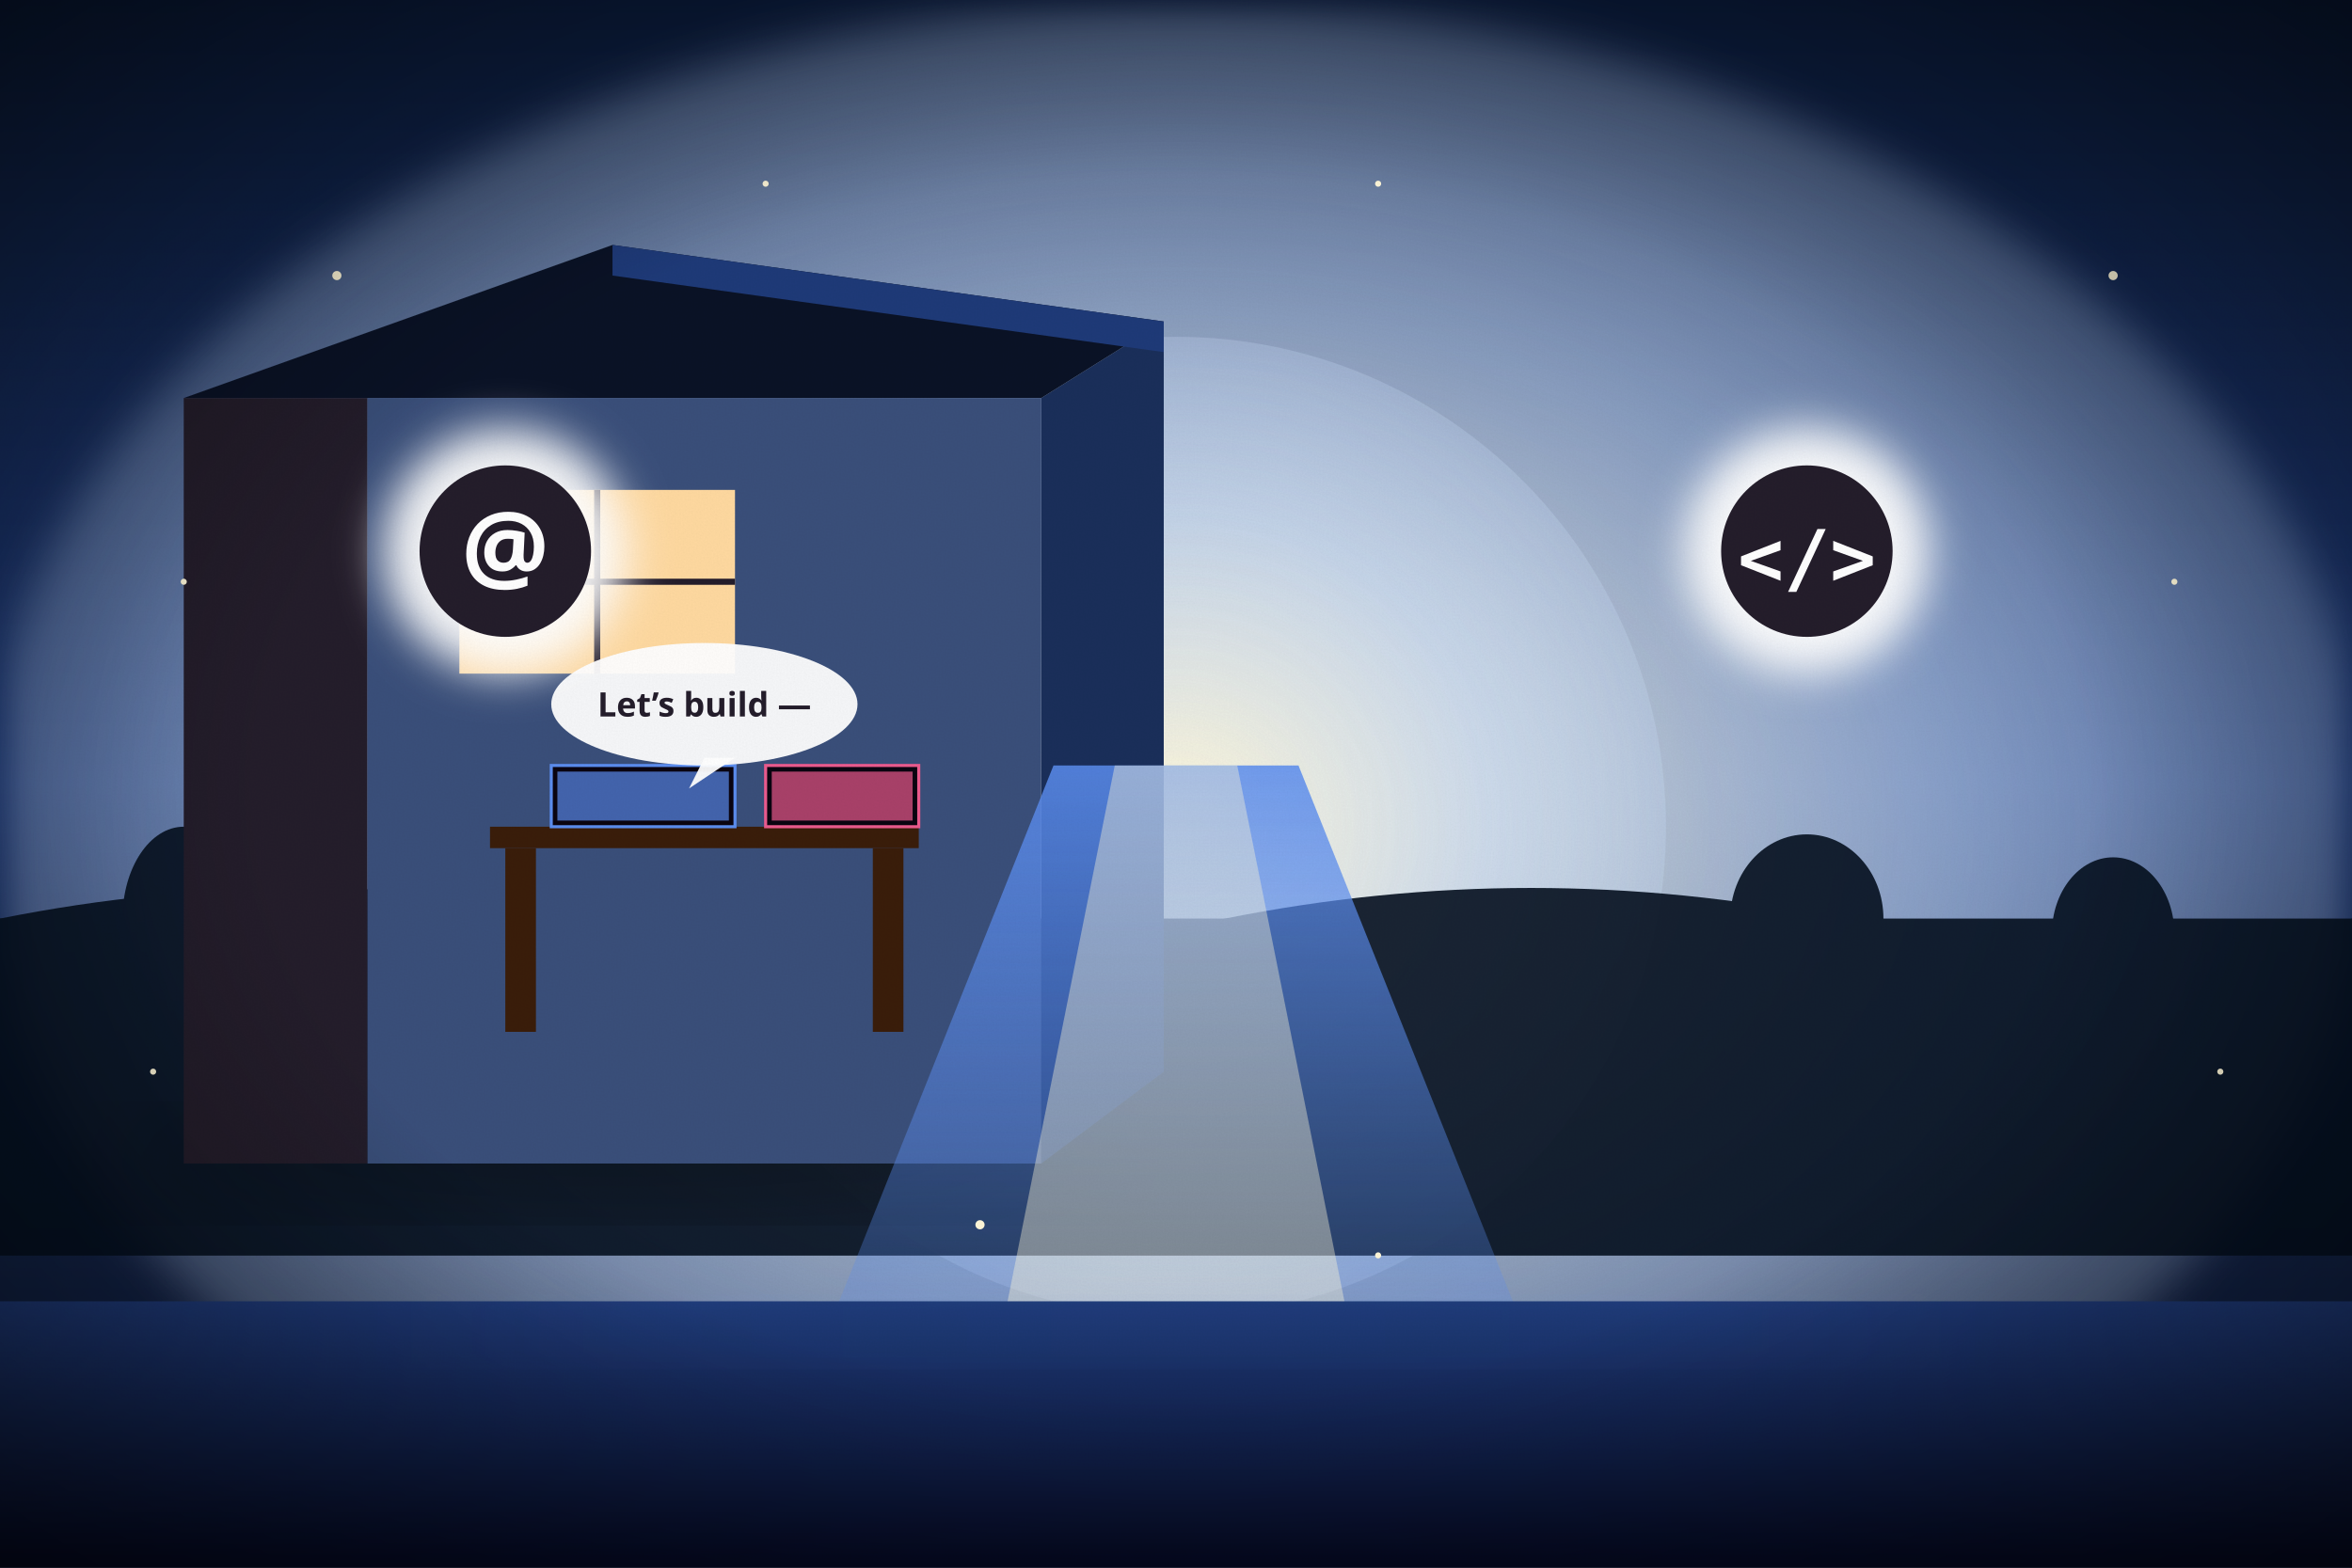
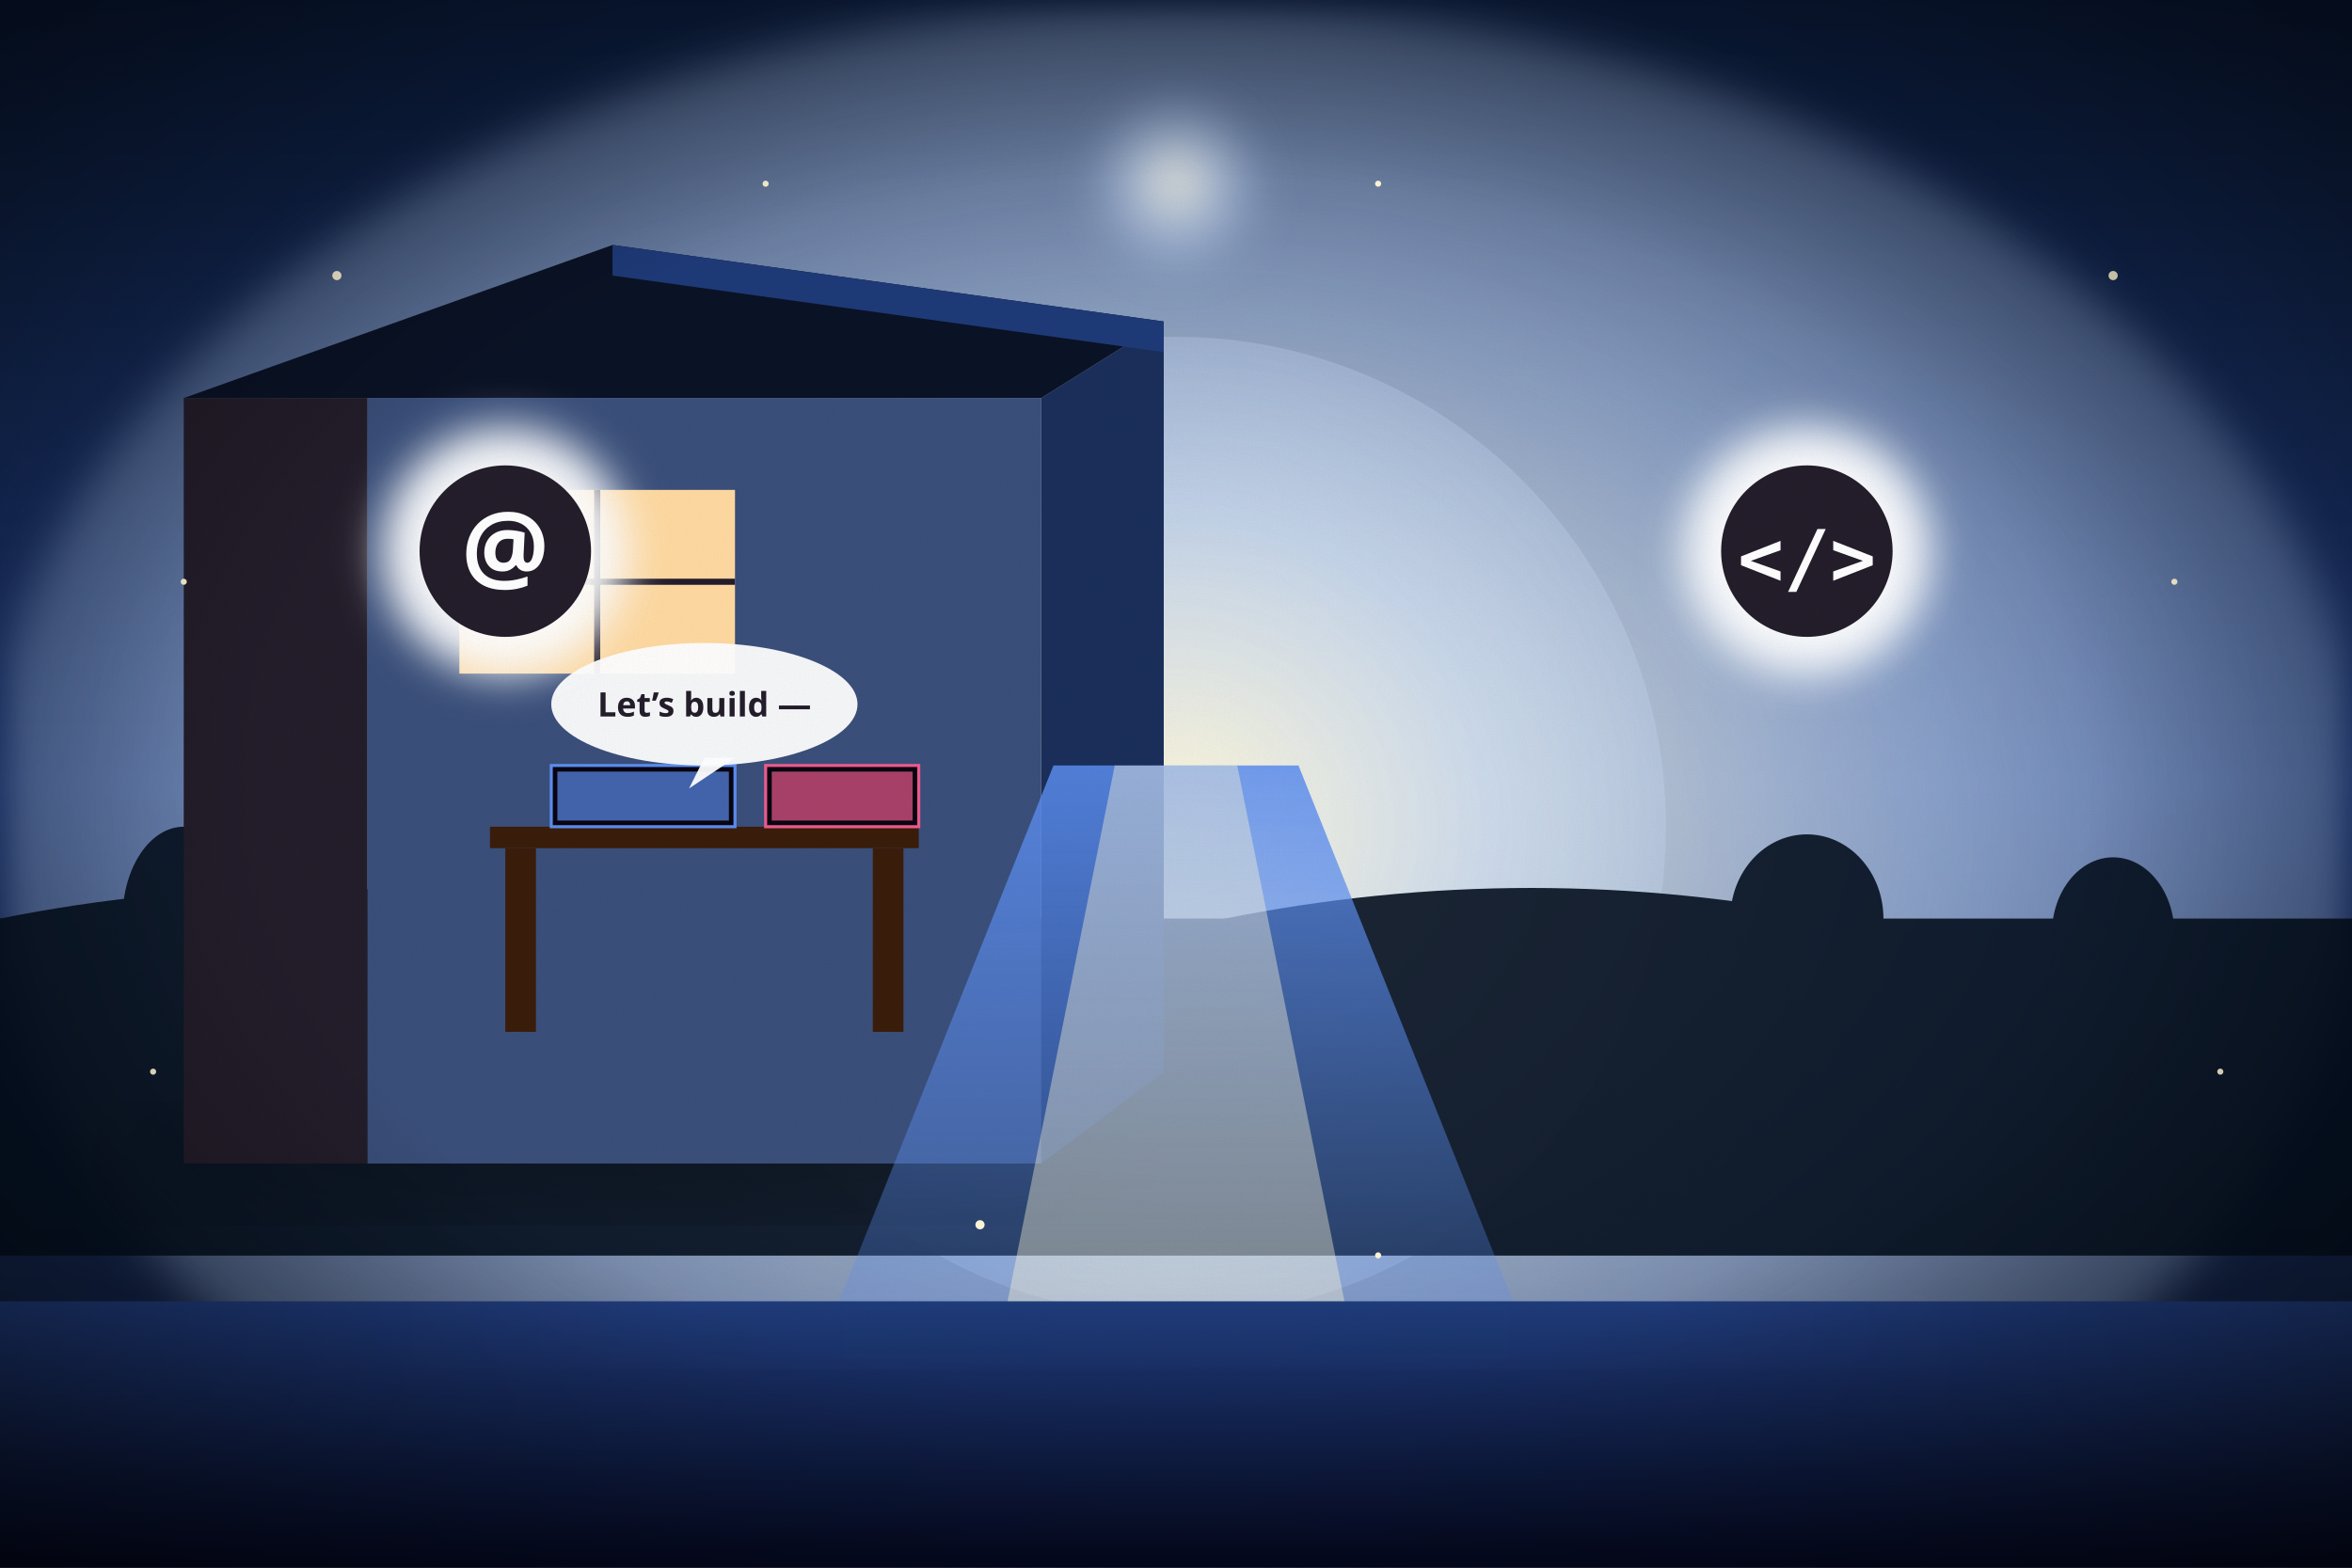
<svg xmlns="http://www.w3.org/2000/svg" viewBox="0 0 1536 1024" preserveAspectRatio="xMidYMid slice">
  <defs>
    <style>
-       .icon-bob   { animation: bob 4.0s ease-in-out infinite; transform-origin: center; transform-box: fill-box; }
-       .icon-bob-2 { animation: bob 4.6s ease-in-out infinite; animation-delay: -1.5s; transform-origin: center; transform-box: fill-box; }
-       .daylight-pulse { animation: daylight 5.5s ease-in-out infinite; transform-origin: center; transform-box: fill-box; }
-       .star { animation: twinkle 2.6s ease-in-out infinite; transform-origin: center; transform-box: fill-box; }
-       .star-b { animation-delay: -1.0s; }
-       .star-c { animation-delay: -2.0s; }
-       .path-glow { animation: pulse-light 4s ease-in-out infinite; transform-origin: center; transform-box: fill-box; }
-       .particle   { animation: rise 7s linear infinite; transform-origin: center; transform-box: fill-box; }
-       .particle-b { animation-delay: -2.0s; }
-       .particle-c { animation-delay: -4.0s; }
+       .icon-bob   { animation: bob 3.0s ease-in-out infinite; transform-origin: center; transform-box: fill-box; }
+       .icon-bob-2 { animation: bob 3.6s ease-in-out infinite; animation-delay: -1.2s; transform-origin: center; transform-box: fill-box; }
+       .daylight-pulse { animation: daylight 4.5s ease-in-out infinite; transform-origin: center; transform-box: fill-box; }
+       .star { animation: twinkle 2.0s ease-in-out infinite; transform-origin: center; transform-box: fill-box; }
+       .star-b { animation-delay: -.7s; }
+       .star-c { animation-delay: -1.4s; }
+       .path-glow { animation: pulse-light 3.5s ease-in-out infinite; transform-origin: center; transform-box: fill-box; }
+       .particle   { animation: rise 4.5s linear infinite; transform-origin: center; transform-box: fill-box; }
+       .particle-b { animation-delay: -1.0s; }
+       .particle-c { animation-delay: -2.5s; }
+       .halo-orb   { animation: orb-pulse 4.5s ease-in-out infinite; transform-origin: center; transform-box: fill-box; }
+       .halo-orb-b { animation-delay: -1.5s; }
+       .halo-orb-c { animation-delay: -3.0s; }
      @keyframes bob {
        0%,100% { transform: translateY(0); }
-         50%     { transform: translateY(-14px); }
+         50%     { transform: translateY(-22px); }
      }
      @keyframes daylight {
        0%,100% { opacity: 0.85; transform: scale(1); }
-         50%     { opacity: 1.00; transform: scale(1.05); }
-       }
-       @keyframes twilight {
-         0%,100% { opacity: 0.85; transform: scale(0.85); }
-         50%     { opacity: 1.00; transform: scale(1.15); }
+         50%     { opacity: 1.00; transform: scale(1.07); }
      }
      @keyframes twinkle {
        0%,100% { opacity: 0.40; transform: scale(0.85); }
-         50%     { opacity: 1.00; transform: scale(1.15); }
+         50%     { opacity: 1.00; transform: scale(1.20); }
      }
      @keyframes pulse-light {
        0%,100% { opacity: 0.75; }
        50%     { opacity: 1.00; }
      }
      @keyframes rise {
-         0%   { transform: translate(0,0); opacity: 0; }
-         15%  { opacity: 0.85; }
-         85%  { opacity: 0.55; }
-         100% { transform: translate(0,-60px); opacity: 0; }
+         0%   { transform: translate(0,0);     opacity: 0; }
+         12%  { opacity: 1; }
+         88%  { opacity: 0.85; }
+         100% { transform: translate(0,-80px); opacity: 0; }
+       }
+       @keyframes orb-pulse {
+         0%,100% { opacity: 0.40; transform: scale(0.85); }
+         50%     { opacity: 0.90; transform: scale(1.20); }
      }
    </style>
    <linearGradient id="s5-bg" x1="0" y1="0" x2="0" y2="1">
      <stop offset="0%" stop-color="#0a1a3a" />
      <stop offset="50%" stop-color="#1e3a78" />
      <stop offset="100%" stop-color="#0a1226" />
    </linearGradient>
    <radialGradient id="s5-daylight" cx="50%" cy="50%" r="65%">
      <stop offset="0%" stop-color="#fff7d8" stop-opacity="1" />
      <stop offset="50%" stop-color="#cee2ff" stop-opacity="0.6" />
      <stop offset="100%" stop-color="#cee2ff" stop-opacity="0" />
    </radialGradient>
    <linearGradient id="s5-floor" x1="0" y1="0" x2="0" y2="1">
      <stop offset="0%" stop-color="#1e3a78" />
      <stop offset="100%" stop-color="#040820" />
    </linearGradient>
    <linearGradient id="s5-path" x1="0.5" y1="0" x2="0.5" y2="1">
      <stop offset="0%" stop-color="#5b8def" />
      <stop offset="100%" stop-color="#5b8def" stop-opacity="0" />
    </linearGradient>
+     <radialGradient id="s5-orb-blue" cx="50%" cy="50%" r="50%">
+       <stop offset="0%" stop-color="#fff7d8" stop-opacity="0.95" />
+       <stop offset="60%" stop-color="#cee2ff" stop-opacity="0.4" />
+       <stop offset="100%" stop-color="#cee2ff" stop-opacity="0" />
+     </radialGradient>
    <filter id="s5-soft" x="-50%" y="-50%" width="200%" height="200%">
      <feGaussianBlur stdDeviation="14" />
    </filter>
    <filter id="s5-strong" x="-50%" y="-50%" width="200%" height="200%">
      <feGaussianBlur stdDeviation="40" />
    </filter>
    <filter id="s5-grain" x="0" y="0" width="100%" height="100%">
      <feTurbulence type="fractalNoise" baseFrequency="0.9" numOctaves="2" seed="23" />
      <feColorMatrix values="0 0 0 0 0  0 0 0 0 0  0 0 0 0 0  0 0 0 0.06 0" />
    </filter>
  </defs>
  <rect width="1536" height="1024" fill="url(#s5-bg)" />
  <ellipse class="daylight-pulse" cx="768" cy="540" rx="780" ry="540" fill="url(#s5-daylight)" filter="url(#s5-soft)" />
  <ellipse class="daylight-pulse" cx="768" cy="540" rx="320" ry="320" fill="url(#s5-daylight)" opacity="0.85" />
  <g fill="#04101f" opacity="0.9">
    <rect x="0" y="600" width="1536" height="220" />
    <path d="M 0,600 Q 200,560 400,600 T 800,600 T 1200,600 T 1536,600 L 1536,820 L 0,820 Z" fill="#04101f" />
    <ellipse cx="120" cy="600" rx="40" ry="60" fill="#04101f" />
    <ellipse cx="380" cy="610" rx="50" ry="50" fill="#04101f" />
    <ellipse cx="1180" cy="600" rx="50" ry="55" fill="#04101f" />
    <ellipse cx="1380" cy="610" rx="40" ry="50" fill="#04101f" />
  </g>
  <g transform="translate(120,260)">
    <ellipse cx="280" cy="500" rx="320" ry="20" fill="#000" opacity="0.6" filter="url(#s5-strong)" />
    <polygon points="560,0 640,-50 640,440 560,500" fill="#1a2f5a" />
    <polygon points="0,0 280,-100 640,-50 560,0" fill="#0a1226" />
    <polygon points="280,-100 640,-50 640,-30 280,-80" fill="#1e3a78" />
    <rect x="0" y="0" width="120" height="500" fill="#241d2b" />
    <rect x="120" y="0" width="440" height="500" fill="#3a4f7a" />
    <rect x="180" y="60" width="180" height="120" fill="#ffd9a0" />
    <line x1="270" y1="60" x2="270" y2="180" stroke="#241d2b" stroke-width="4" />
    <line x1="180" y1="120" x2="360" y2="120" stroke="#241d2b" stroke-width="4" />
    <rect x="200" y="280" width="280" height="14" fill="#3a1d0a" />
    <rect x="210" y="294" width="20" height="120" fill="#3a1d0a" />
    <rect x="450" y="294" width="20" height="120" fill="#3a1d0a" />
    <rect x="240" y="240" width="120" height="40" fill="#0a0410" stroke="#5b8def" stroke-width="2" />
    <rect x="244" y="244" width="112" height="32" fill="#5b8def" opacity="0.7" />
    <rect x="380" y="240" width="100" height="40" fill="#0a0410" stroke="#ec5b8e" stroke-width="2" />
    <rect x="384" y="244" width="92" height="32" fill="#ec5b8e" opacity="0.7" />
    <g transform="translate(280,180)">
      <ellipse cx="60" cy="20" rx="100" ry="40" fill="#fff" opacity="0.95" />
      <polygon points="60,55 50,75 80,55" fill="#fff" opacity="0.95" />
      <text x="60" y="28" text-anchor="middle" font-family="ui-rounded, system-ui, sans-serif" font-weight="700" font-size="22" fill="#241d2b">Let’s build —</text>
    </g>
  </g>
  <g transform="translate(768,500)">
    <polygon class="path-glow" points="-80,0 80,0 280,500 -280,500" fill="url(#s5-path)" opacity="0.85" />
    <polygon points="-40,0 40,0 140,500 -140,500" fill="#fff7d8" opacity="0.4" />
  </g>
+   <g>
+     <circle class="halo-orb" cx="330" cy="360" r="80" fill="url(#s5-orb-blue)" filter="url(#s5-soft)" />
+     <circle class="halo-orb halo-orb-b" cx="1180" cy="360" r="80" fill="url(#s5-orb-blue)" filter="url(#s5-soft)" />
+     <circle class="halo-orb halo-orb-c" cx="768" cy="120" r="60" fill="url(#s5-orb-blue)" filter="url(#s5-soft)" />
+   </g>
  <g class="icon-bob" transform="translate(330,360)">
    <circle cx="0" cy="0" r="80" fill="#fff" opacity="0.95" filter="url(#s5-soft)" />
    <circle cx="0" cy="0" r="56" fill="#241d2b" />
    <text x="0" y="20" text-anchor="middle" font-family="ui-rounded, system-ui, sans-serif" font-weight="700" font-size="64" fill="#fff">@</text>
  </g>
  <g class="icon-bob-2" transform="translate(1180,360)">
    <circle cx="0" cy="0" r="80" fill="#fff" opacity="0.95" filter="url(#s5-soft)" />
    <circle cx="0" cy="0" r="56" fill="#241d2b" />
    <text x="0" y="22" text-anchor="middle" font-family="ui-monospace, Menlo, monospace" font-weight="700" font-size="50" fill="#fff">&lt;/&gt;</text>
  </g>
  <g>
    <circle class="star" cx="220" cy="180" r="3" fill="#fff7d8" />
    <circle class="star star-b" cx="1380" cy="180" r="3" fill="#fff7d8" />
    <circle class="star star-c" cx="120" cy="380" r="2" fill="#fff7d8" />
    <circle class="star" cx="1420" cy="380" r="2" fill="#fff7d8" />
    <circle class="star star-b" cx="100" cy="700" r="2" fill="#fff7d8" />
    <circle class="star star-c" cx="1450" cy="700" r="2" fill="#fff7d8" />
    <circle class="star" cx="500" cy="120" r="2" fill="#fff7d8" />
    <circle class="star star-b" cx="900" cy="120" r="2" fill="#fff7d8" />
    <circle class="star star-c" cx="640" cy="800" r="3" fill="#fff7d8" />
    <circle class="star" cx="900" cy="820" r="2" fill="#fff7d8" />
+     <circle class="star star-b" cx="380" cy="900" r="2" fill="#fff7d8" />
+     <circle class="star star-c" cx="1100" cy="940" r="2" fill="#fff7d8" />
  </g>
  <g>
-     <circle class="particle" cx="400" cy="900" r="2" fill="#fff7d8" />
-     <circle class="particle particle-b" cx="640" cy="940" r="2" fill="#fff7d8" />
-     <circle class="particle particle-c" cx="900" cy="900" r="2" fill="#fff7d8" />
-     <circle class="particle" cx="1100" cy="920" r="2" fill="#fff7d8" />
+     <circle class="particle" cx="400" cy="900" r="3" fill="#fff7d8" />
+     <circle class="particle particle-b" cx="640" cy="940" r="2.5" fill="#fff7d8" />
+     <circle class="particle particle-c" cx="900" cy="900" r="3" fill="#fff7d8" />
+     <circle class="particle" cx="1100" cy="920" r="3" fill="#fff7d8" />
+     <circle class="particle particle-b" cx="200" cy="940" r="2.5" fill="#fff7d8" />
+     <circle class="particle particle-c" cx="1340" cy="900" r="2.5" fill="#fff7d8" />
+     <circle class="particle particle-d" cx="800" cy="940" r="2" fill="#fff7d8" />
  </g>
  <rect x="0" y="850" width="1536" height="174" fill="url(#s5-floor)" />
  <ellipse cx="768" cy="870" rx="500" ry="12" fill="#5b8def" opacity="0.22" filter="url(#s5-strong)" />
  <radialGradient id="s5-vig" cx="50%" cy="50%" r="70%">
    <stop offset="55%" stop-color="#000" stop-opacity="0" />
    <stop offset="100%" stop-color="#000" stop-opacity="0.55" />
  </radialGradient>
  <rect width="1536" height="1024" fill="url(#s5-vig)" />
  <rect width="1536" height="1024" filter="url(#s5-grain)" opacity="0.5" />
</svg>
